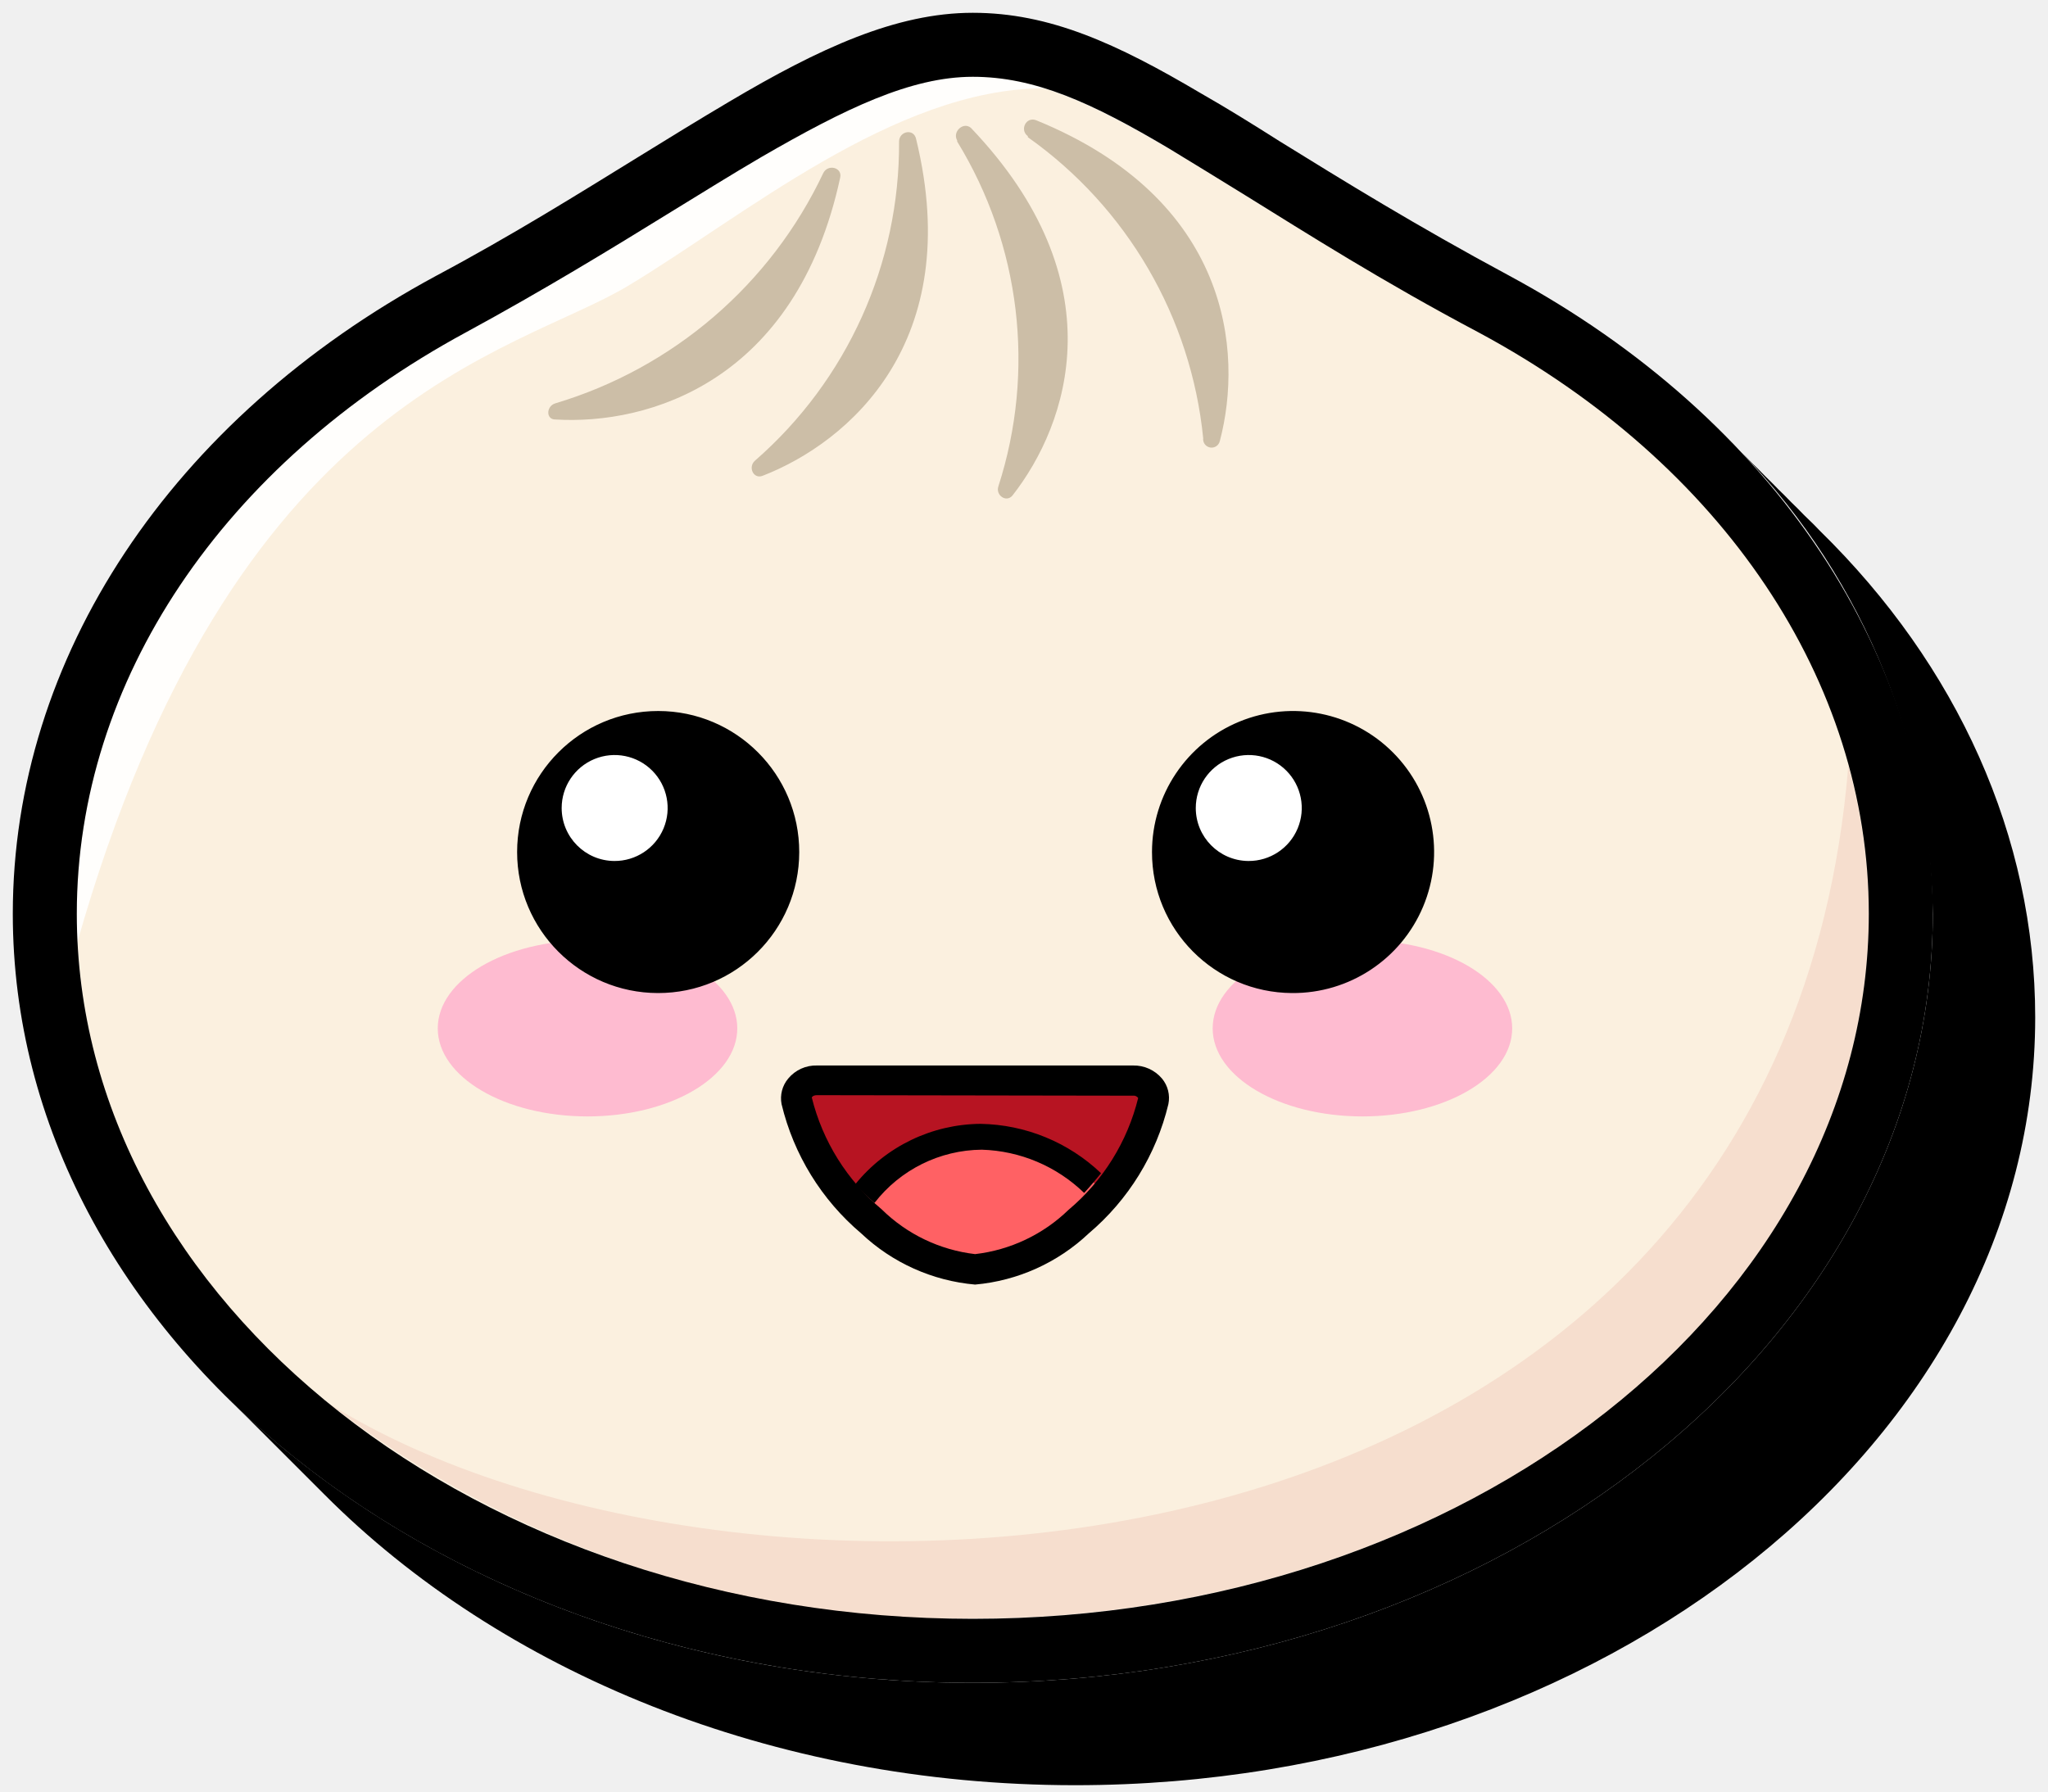
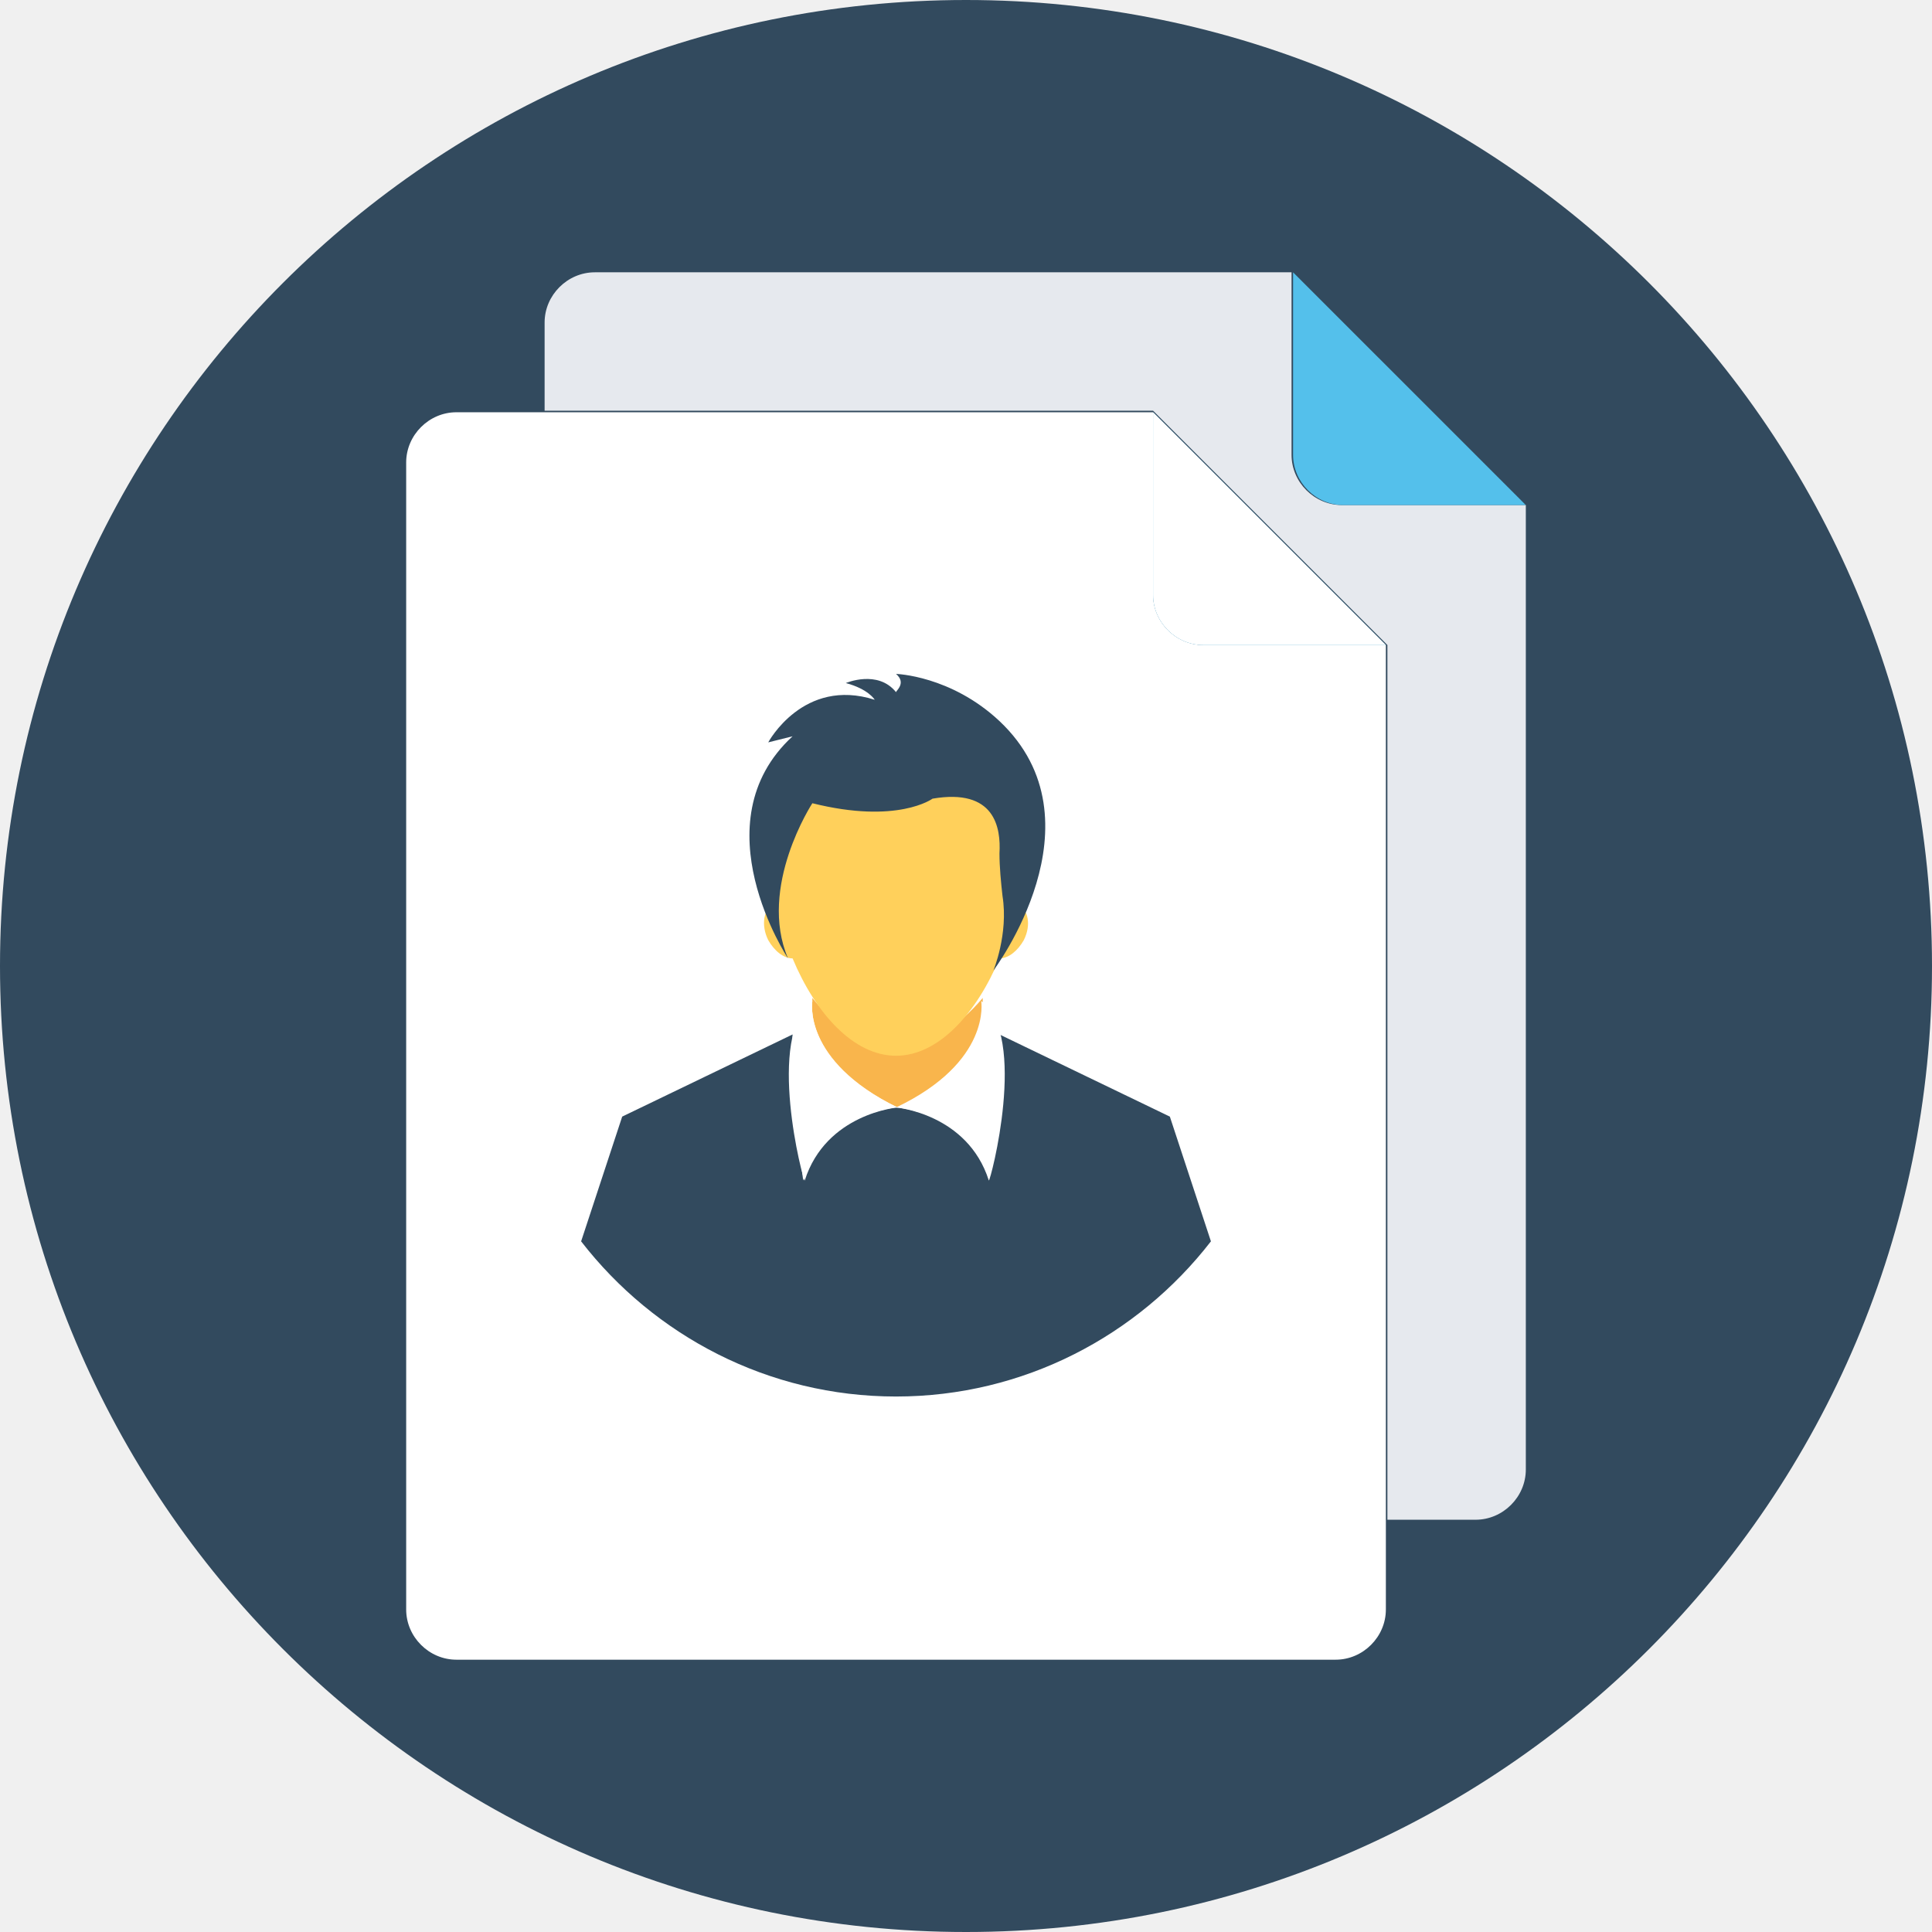
- <svg xmlns="http://www.w3.org/2000/svg" id="Bun" viewBox="0 0 80 70">
-   <path id="Shadow" d="M71.09,20.74c-.16-.17-.33-.34-.5-.5s-.33-.34-.5-.5-.33-.34-.5-.5-.33-.34-.5-.5-.33-.34-.5-.5-.33-.34-.5-.5-.33-.34-.5-.5A26.46,26.46,0,0,1,75.5,35.7c0,16.57-16.82,30.05-37.5,30.05-11.58,0-21.94-4.23-28.83-10.86l.5.5.5.5.5.5.5.5.5.5.5.5.5.5C19.55,65.3,30.14,69.75,42,69.75c20.68,0,37.5-13.48,37.5-30C79.5,32.69,76.46,26,71.09,20.74Z" />
-   <g id="Body">
-     <path id="Background" d="M73,35.7c0,15.21-15.67,27.54-35,27.54S3,50.91,3,35.7C3,26.27,9,17.94,18.22,13S33.18,3,38,3s8.94,4.13,19.78,10C67,17.94,73,26.27,73,35.7Z" style="fill:#fbf0df" />
-     <path id="Bottom_Shadow" data-name="Bottom Shadow" d="M73,35.7a21.67,21.67,0,0,0-.8-5.78c-2.73,33.3-43.35,34.9-59.32,24.94A40,40,0,0,0,38,63.24C57.3,63.24,73,50.89,73,35.7Z" style="fill:#f6dece" />
-     <path id="Light_Shine" data-name="Light Shine" d="M24.53,11.17C29,8.49,34.94,3.46,40.78,3.45A9.29,9.29,0,0,0,38,3c-2.42,0-5,1.25-8.25,3.13-1.13.66-2.3,1.39-3.54,2.15-2.33,1.44-5,3.07-8,4.7C8.69,18.13,3,26.62,3,35.7c0,.4,0,.8,0,1.19C9.06,15.48,20.07,13.85,24.53,11.17Z" style="fill:#fffefc" />
-     <path id="Top" d="M35.12,5.53A16.41,16.41,0,0,1,29.49,18c-.28.25-.06.73.3.59,3.37-1.31,7.92-5.23,6-13.14C35.71,5,35.12,5.12,35.12,5.53Zm2.27,0A16.24,16.24,0,0,1,39,19c-.12.35.31.65.55.36C41.74,16.56,43.65,11,37.93,5,37.64,4.74,37.19,5.14,37.39,5.49Zm2.76-.17A16.42,16.42,0,0,1,47,17.12a.33.33,0,0,0,.65.11c.92-3.49.4-9.44-7.17-12.53C40.08,4.54,39.82,5.08,40.15,5.32ZM21.69,15.76a16.94,16.94,0,0,0,10.47-9c.18-.36.75-.22.66.18-1.73,8-7.52,9.67-11.12,9.45C21.32,16.4,21.33,15.87,21.69,15.76Z" style="fill:#ccbea7;fill-rule:evenodd" />
-     <path id="Outline" d="M38,65.75C17.32,65.75.5,52.27.5,35.7c0-10,6.18-19.33,16.53-24.92,3-1.6,5.57-3.21,7.86-4.62,1.26-.78,2.45-1.51,3.6-2.19C32,1.89,35,.5,38,.5s5.62,1.2,8.9,3.14c1,.57,2,1.19,3.07,1.87,2.49,1.54,5.3,3.28,9,5.27C69.32,16.37,75.5,25.69,75.5,35.7,75.5,52.27,58.68,65.75,38,65.75ZM38,3c-2.42,0-5,1.25-8.25,3.13-1.13.66-2.3,1.39-3.54,2.15-2.33,1.44-5,3.07-8,4.7C8.69,18.13,3,26.62,3,35.7,3,50.89,18.7,63.25,38,63.25S73,50.89,73,35.7C73,26.62,67.31,18.13,57.78,13,54,11,51.05,9.12,48.66,7.64c-1.09-.67-2.09-1.29-3-1.84C42.63,4,40.42,3,38,3Z" />
+ <svg xmlns="http://www.w3.org/2000/svg" height="800px" width="800px" version="1.1" id="Layer_1" viewBox="0 0 508 508" xml:space="preserve">
+   <circle style="fill:#324A5E;" cx="254" cy="254" r="254" />
+   <path style="fill:#E6E9EE;" d="M401.2,132.8v253.6c0,7.2-6,13.2-13.2,13.2h-23.2v-230L303.2,108h-160V84.8c0-7.2,6-13.2,13.2-13.2  h183.2v48c0,7.2,6,13.2,13.2,13.2H401.2z" />
+   <path style="fill:#54C0EB;" d="M340,71.6v48c0,7.2,6,13.2,13.2,13.2h48L340,71.6z" />
+   <path style="fill:#FFFFFF;" d="M303.2,108.4H120c-7.2,0-13.2,6-13.2,13.2v301.6c0,7.2,6,13.2,13.2,13.2h231.2  c7.2,0,13.2-6,13.2-13.2V169.6h-48c-7.2,0-13.2-6-13.2-13.2V108.4z" />
+   <path style="fill:#84DBFF;" d="M303.2,108.4v48c0,7.2,6,13.2,13.2,13.2h48L303.2,108.4z" />
+   <path style="fill:#FFFFFF;" d="M303.2,108.4v48c0,7.2,6,13.2,13.2,13.2h48L303.2,108.4z" />
+   <path style="fill:#F9B54C;" d="M236,291.2C235.6,291.2,235.6,291.2,236,291.2C235.6,291.2,235.6,291.2,236,291.2  c-25.2-12.4-22.4-28-22.4-28c0-0.4,0-0.4,0-0.8c6,7.6,14,12.4,22.4,12.4s16-4.8,22.4-12.4c0,0.4,0,0.4,0,0.8c0,0,0,0,0,0.4  C258.4,266,258.8,280,236,291.2z" />
+   <path style="fill:#F1543F;" d="M236,291.2C235.6,291.2,235.6,291.2,236,291.2C235.6,291.2,235.6,291.2,236,291.2L236,291.2z" />
+   <path style="fill:#324A5E;" d="M235.6,367.2c33.6,0,63.6-16,82.8-40.8l-10.8-32.8L262.8,272c0,7.6-0.4,21.2-2.8,38  c-5.6-17.6-24.4-18.8-24.4-18.8s-18.8,1.6-24.4,19.2c-2.4-17.2-2.8-30.4-2.8-38.4l-44.8,21.6l-10.8,32.8  C172,351.2,202,367.2,235.6,367.2z" />
+   <g>
+     <path style="fill:#FFFFFF;" d="M258,263.2c0,0,2.8,16-22.4,28c0,0,18.8,1.6,24.4,19.2C260.4,310.8,270.4,272.4,258,263.2z" />
+     <path style="fill:#FFFFFF;" d="M213.6,263.2c0,0-2.8,16,22.4,28c0,0-18.8,1.6-24.4,19.2C211.2,310.8,201.2,272.4,213.6,263.2z" />
  </g>
-   <g id="Mouth">
-     <g id="Background-2" data-name="Background">
-       <path d="M45.05,43a8.93,8.93,0,0,1-2.92,4.71,6.81,6.81,0,0,1-4,1.88A6.84,6.84,0,0,1,34,47.71,8.93,8.93,0,0,1,31.12,43a.72.72,0,0,1,.8-.81H44.26A.72.72,0,0,1,45.05,43Z" style="fill:#b71422" />
-     </g>
-     <g id="Tongue">
-       <path id="Background-3" data-name="Background" d="M34,47.79a6.91,6.91,0,0,0,4.12,1.9,6.91,6.91,0,0,0,4.11-1.9,10.63,10.63,0,0,0,1-1.07,6.83,6.83,0,0,0-4.9-2.31,6.15,6.15,0,0,0-5,2.78C33.56,47.4,33.76,47.6,34,47.79Z" style="fill:#ff6164" />
-       <path id="Outline-2" data-name="Outline" d="M34.16,47a5.36,5.36,0,0,1,4.19-2.08,6,6,0,0,1,4,1.69c.23-.25.45-.51.66-.77a7,7,0,0,0-4.71-1.93,6.36,6.36,0,0,0-4.89,2.36A9.53,9.53,0,0,0,34.16,47Z" />
-     </g>
-     <path id="Outline-3" data-name="Outline" d="M38.09,50.19a7.42,7.42,0,0,1-4.45-2,9.52,9.52,0,0,1-3.11-5.05,1.2,1.2,0,0,1,.26-1,1.41,1.41,0,0,1,1.13-.51H44.26a1.44,1.44,0,0,1,1.13.51,1.19,1.19,0,0,1,.25,1h0a9.52,9.52,0,0,1-3.11,5.05A7.42,7.42,0,0,1,38.09,50.19Zm-6.17-7.4c-.16,0-.2.07-.21.09a8.29,8.29,0,0,0,2.73,4.37A6.23,6.23,0,0,0,38.09,49a6.28,6.28,0,0,0,3.65-1.73,8.3,8.3,0,0,0,2.72-4.37.21.21,0,0,0-.2-.09Z" />
-   </g>
-   <g id="Face">
-     <ellipse id="Right_Blush" data-name="Right Blush" cx="53.22" cy="40.18" rx="5.85" ry="3.44" style="fill:#febbd0" />
-     <ellipse id="Left_Bluch" data-name="Left Bluch" cx="22.95" cy="40.18" rx="5.85" ry="3.44" style="fill:#febbd0" />
-     <path id="Eyes" d="M25.7,38.8a5.51,5.51,0,1,0-5.5-5.51A5.51,5.51,0,0,0,25.7,38.8Zm24.77,0A5.51,5.51,0,1,0,45,33.29,5.5,5.5,0,0,0,50.47,38.8Z" style="fill-rule:evenodd" />
-     <path id="Iris" d="M24,33.64a2.07,2.07,0,1,0-2.06-2.07A2.07,2.07,0,0,0,24,33.64Zm24.77,0a2.07,2.07,0,1,0-2.06-2.07A2.07,2.07,0,0,0,48.75,33.64Z" style="fill:#fff;fill-rule:evenodd" />
-   </g>
+   <path style="fill:#FFD05B;" d="M267.6,237.6L267.6,237.6c0.8-4.4,1.2-9.2,1.2-13.2c0-24-14.8-33.6-33.2-33.6s-33.2,9.6-33.2,33.6  c0,4.4,0.4,8.8,1.2,13.2l0,0c-2.8,1.2-3.6,5.6-1.6,9.6c1.6,2.8,4,4.8,6.4,4.8c6,14.4,16,25.6,27.2,25.6s21.2-11.2,27.2-25.6  c2.4,0,4.8-2,6.4-4.8C271.2,243.2,270.4,239.2,267.6,237.6z" />
+   <path style="fill:#324A5E;" d="M235.6,177.2c0,0,14.4,0.4,27.2,12.4c28,26.4-1.6,65.6-1.6,65.6s4-9.6,2.4-19.6  c-0.4-3.6-0.8-7.6-0.8-11.2c0.4-6.8-1.2-17.2-17.6-14.4c0,0-9.2,6.8-31.6,1.2c0,0-14.4,22-6.4,40.8c0,0-23.6-35.6,1.2-58.4l-6.4,1.6  c0,0,9.2-17.2,28-11.2c0,0-1.6-2.8-7.6-4.4c0,0,8.4-3.6,13.2,2.4C235.6,181.6,238.4,179.6,235.6,177.2z" />
</svg>
